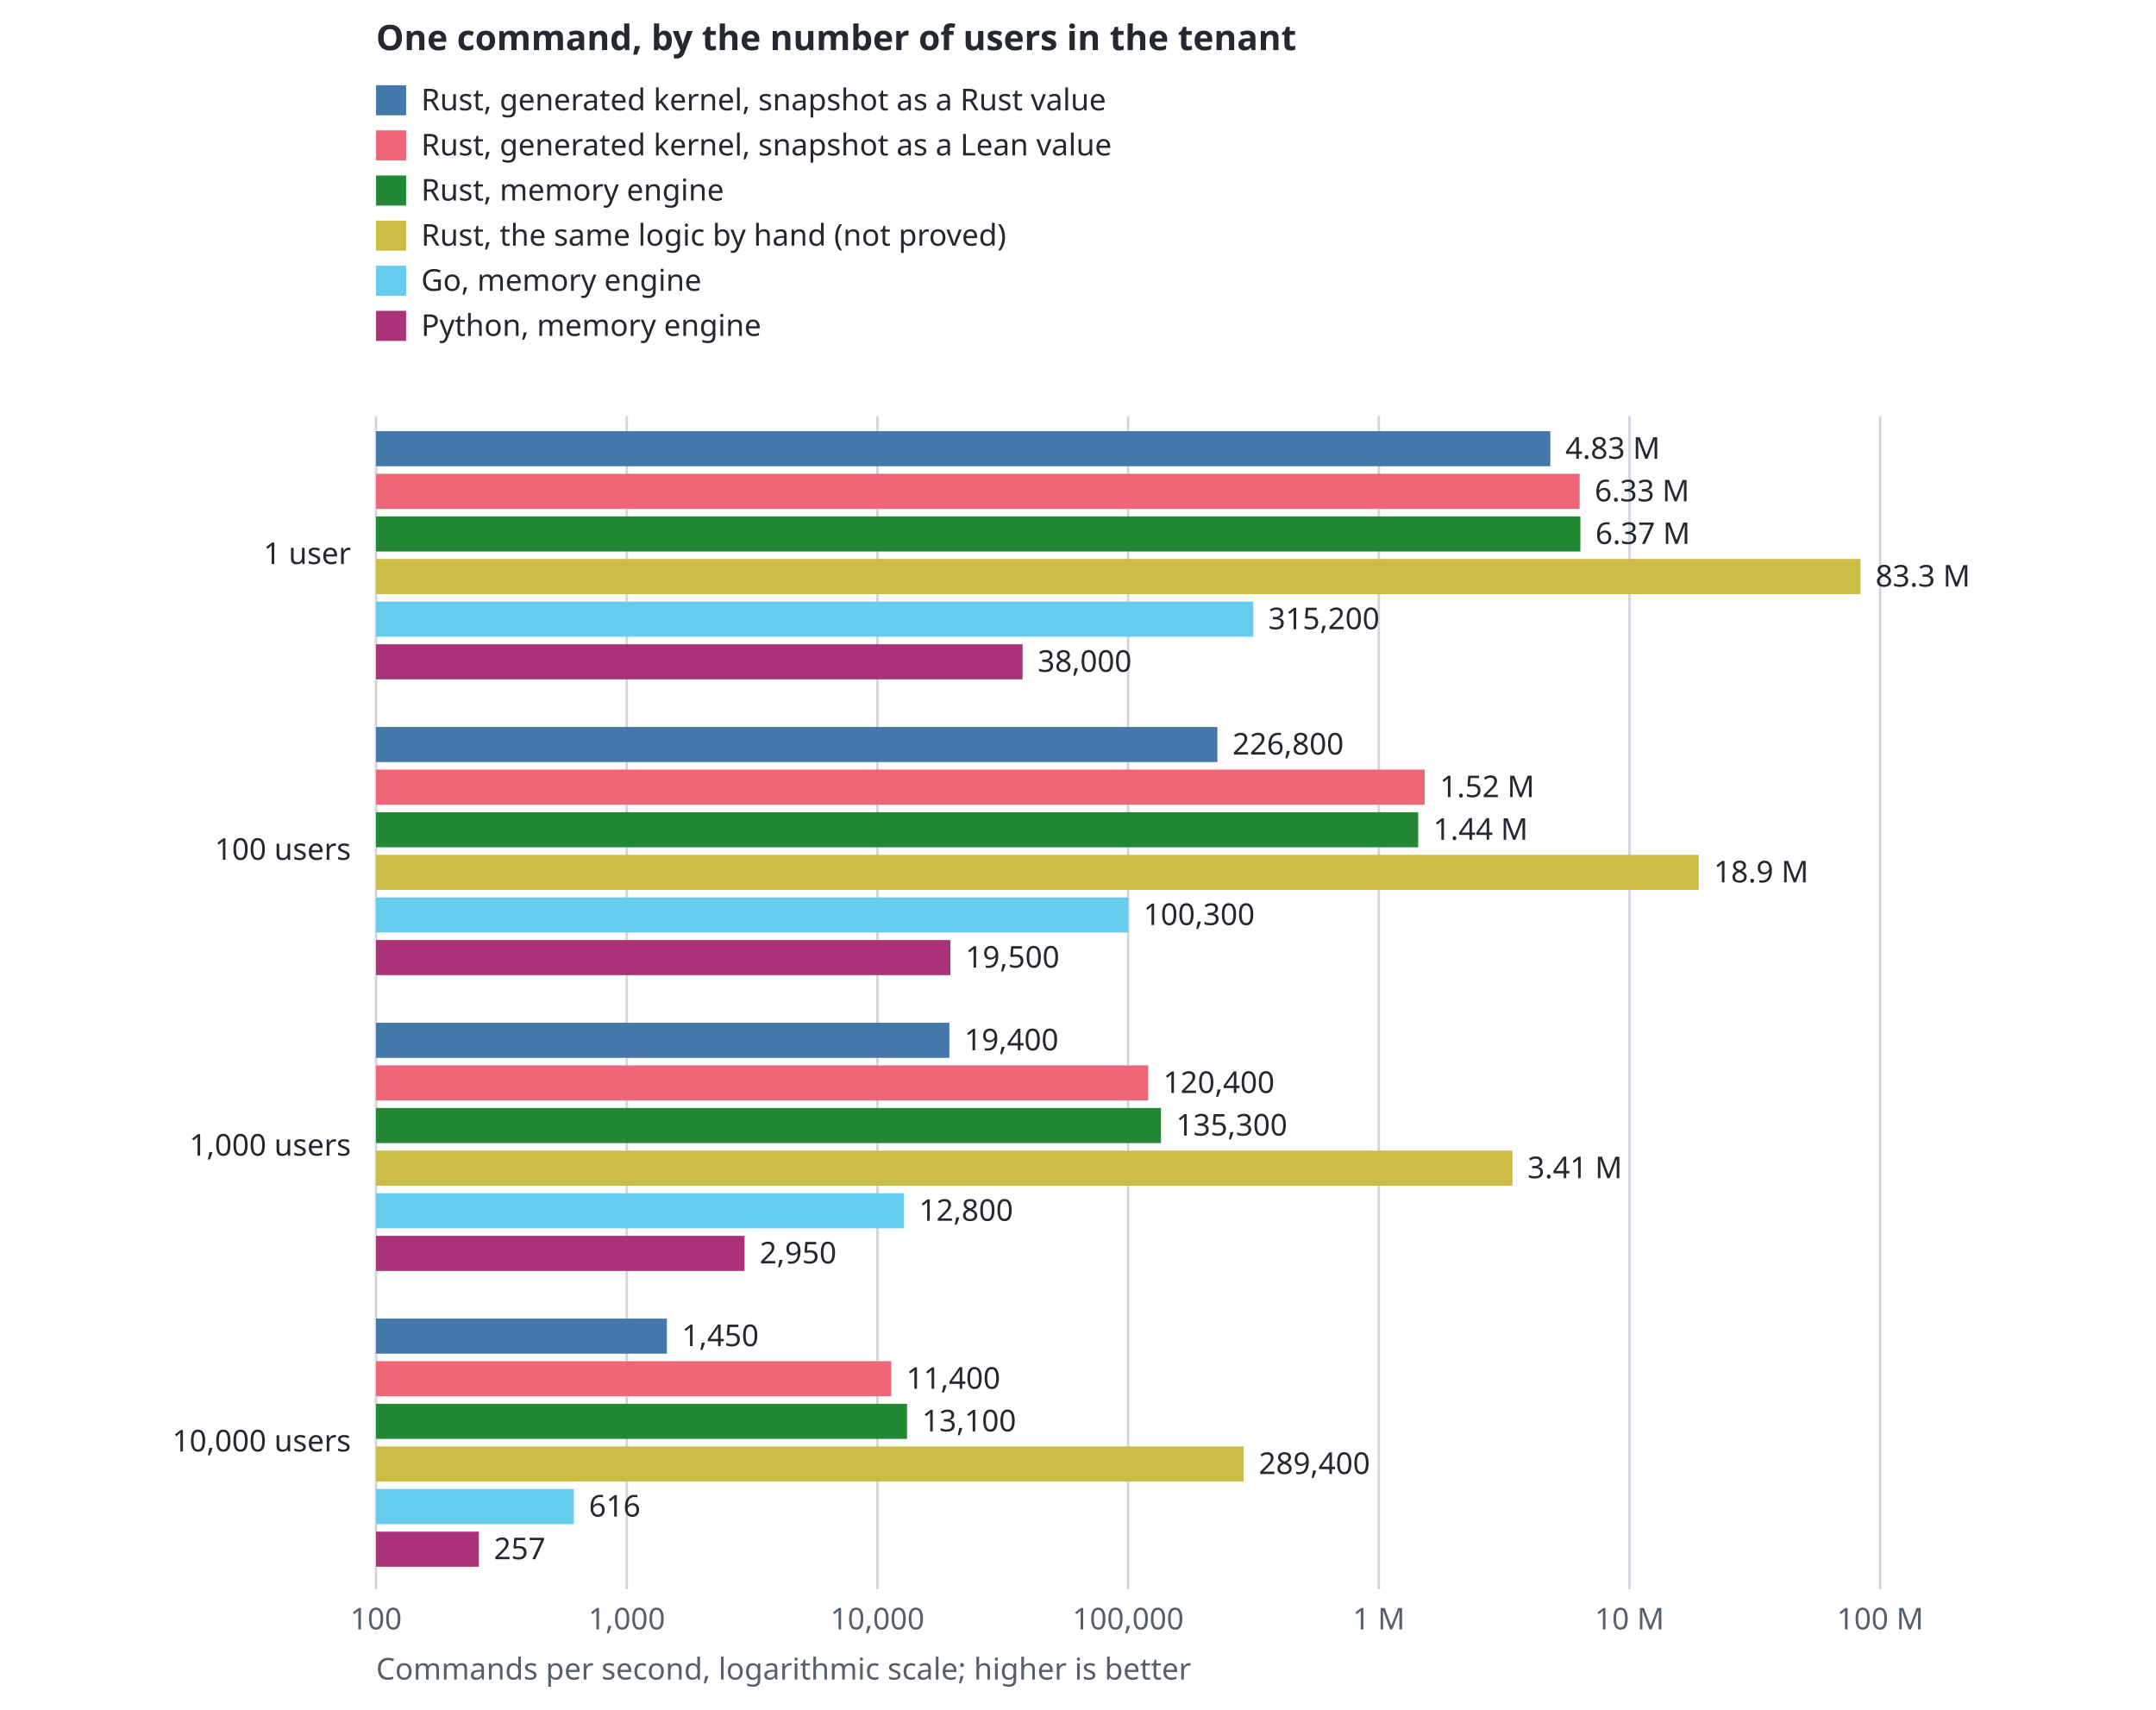
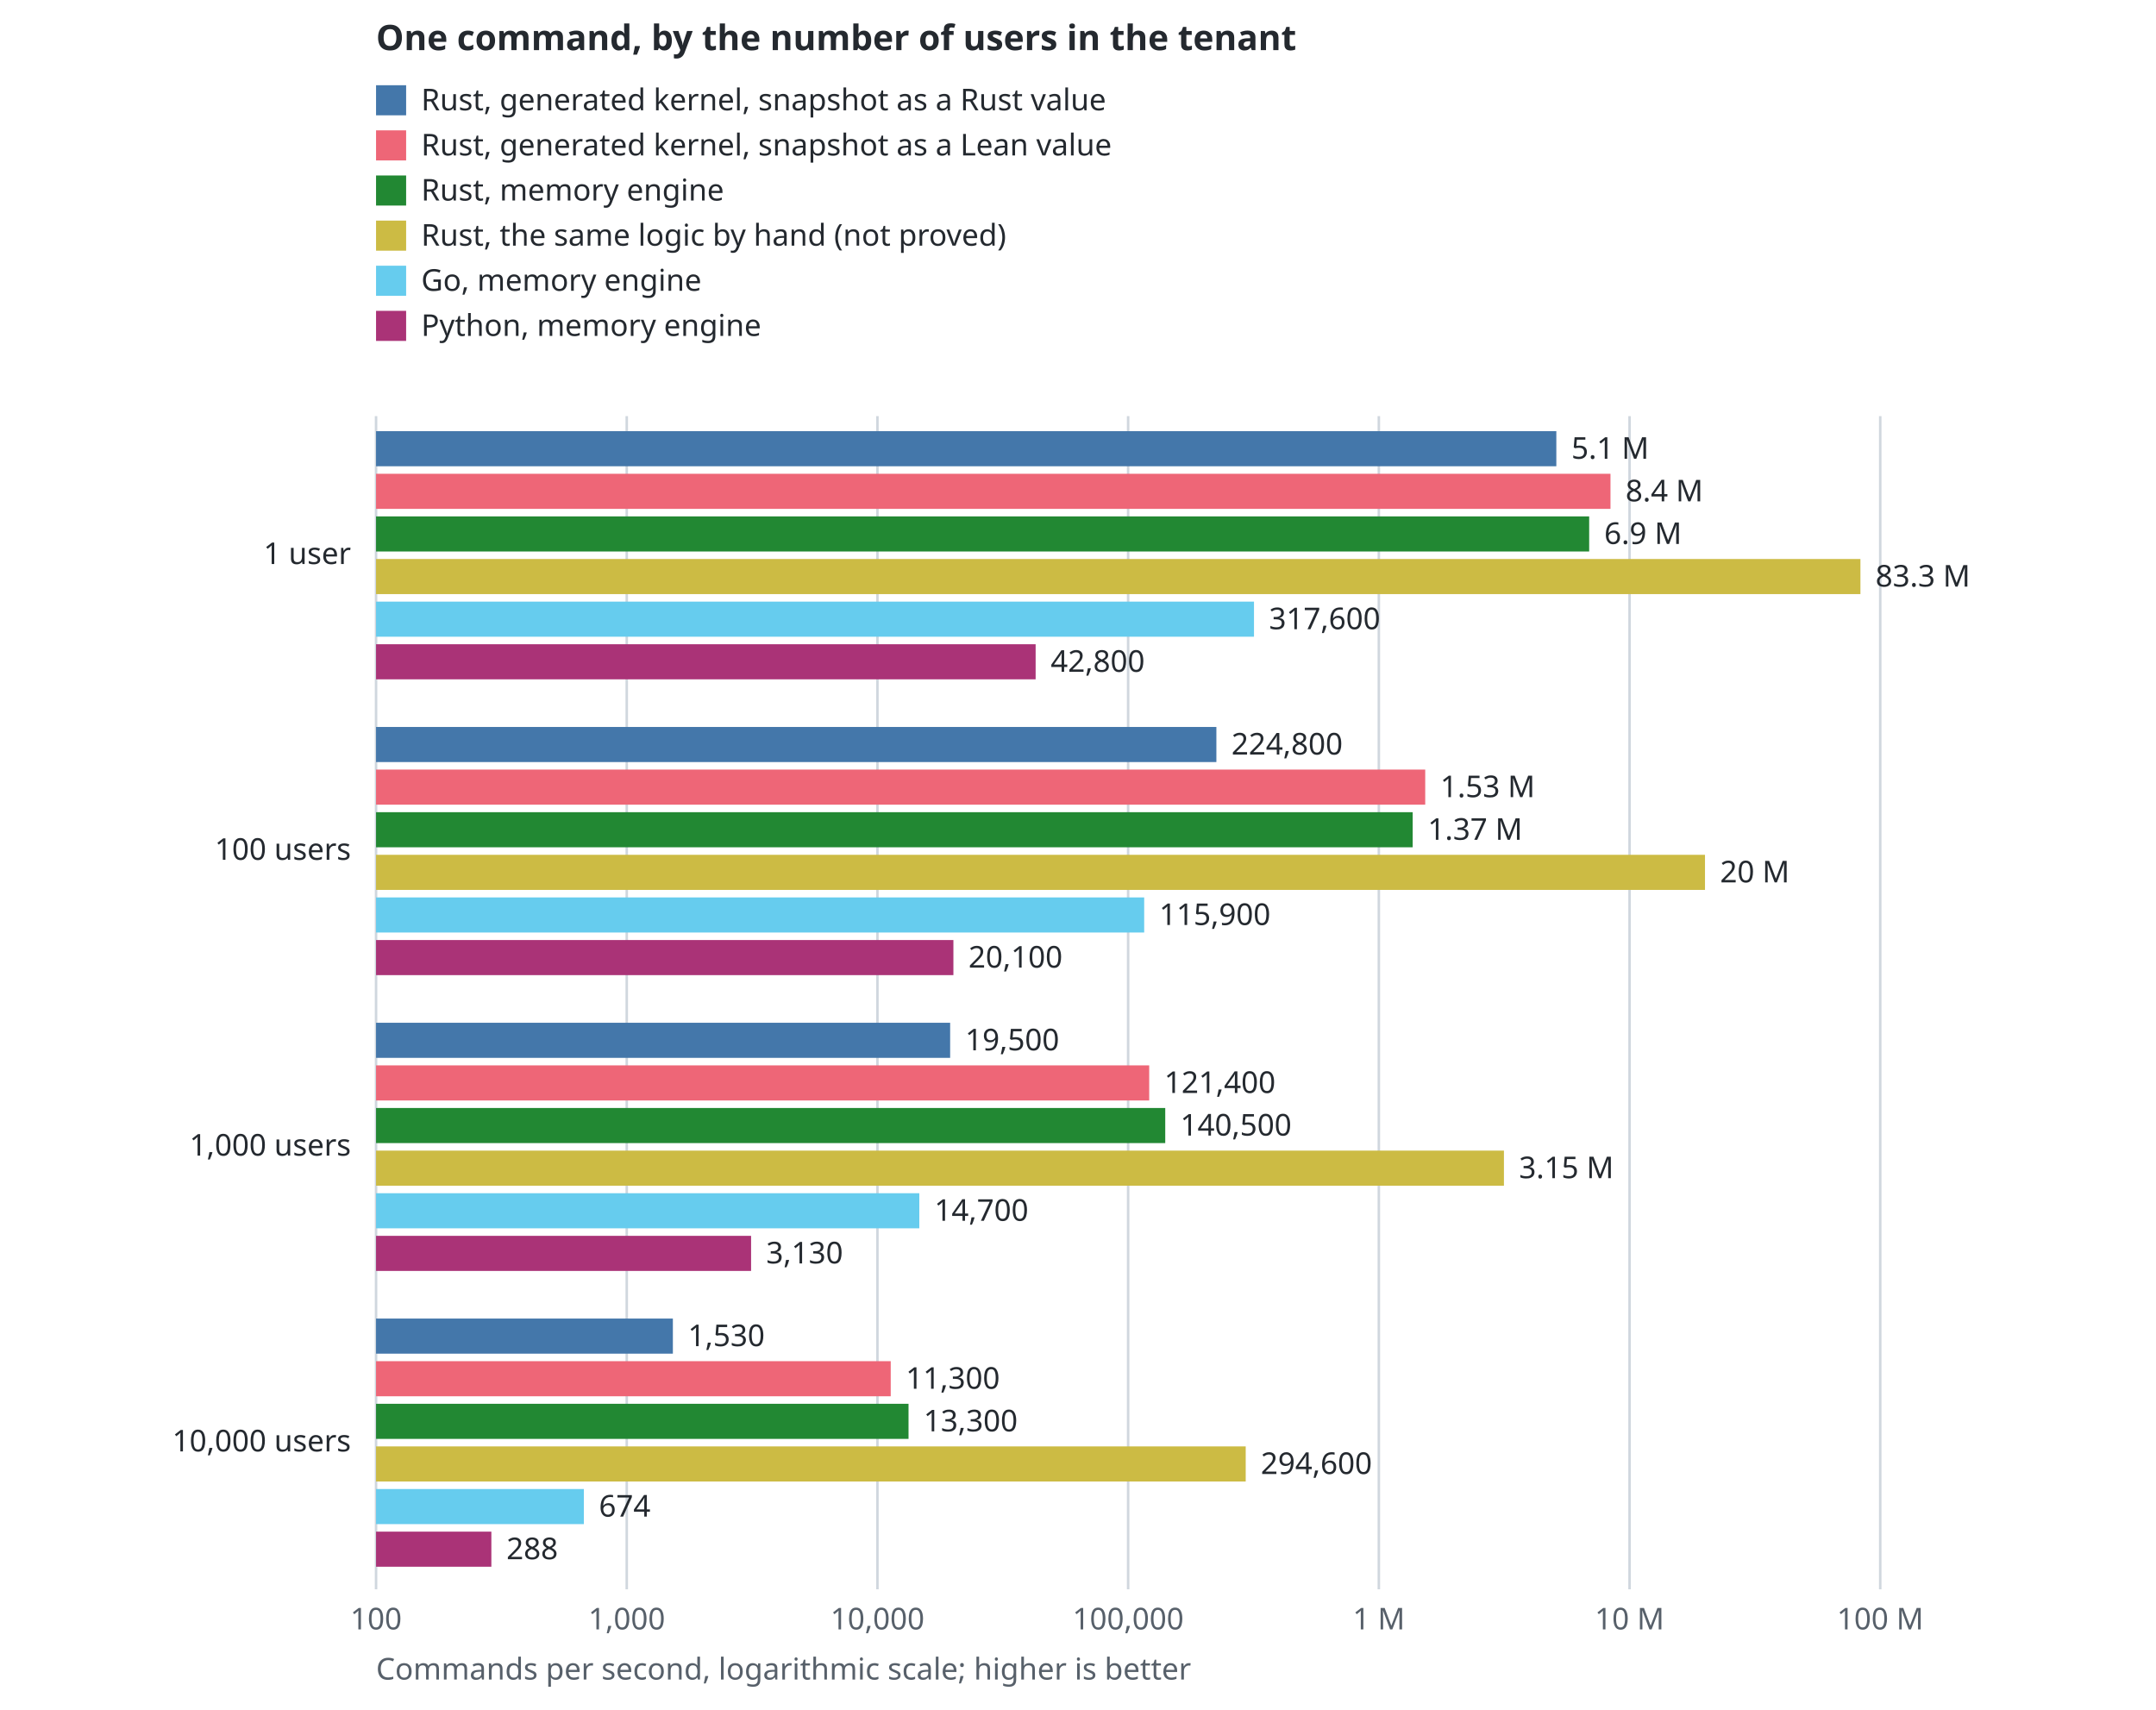
<svg xmlns="http://www.w3.org/2000/svg" viewBox="0 0 860 682" width="860" height="682" role="img">
  <style>text{font-family:system-ui,sans-serif;font-size:12px;fill:#24292f}.title{font-size:14px;font-weight:600}.grid{stroke:#d0d7de}.axis{fill:#57606a}@media(prefers-color-scheme:dark){text{fill:#e6edf3}.grid{stroke:#30363d}.axis{fill:#8b949e}}</style>
  <text class="title" x="150" y="20">One command, by the number of users in the tenant</text>
  <rect x="150" y="34" width="12" height="12" fill="#4477aa" />
  <text x="168" y="44">Rust, generated kernel, snapshot as a Rust value</text>
  <rect x="150" y="52" width="12" height="12" fill="#ee6677" />
  <text x="168" y="62">Rust, generated kernel, snapshot as a Lean value</text>
  <rect x="150" y="70" width="12" height="12" fill="#228833" />
  <text x="168" y="80">Rust, memory engine</text>
  <rect x="150" y="88" width="12" height="12" fill="#ccbb44" />
  <text x="168" y="98">Rust, the same logic by hand (not proved)</text>
  <rect x="150" y="106" width="12" height="12" fill="#66ccee" />
  <text x="168" y="116">Go, memory engine</text>
  <rect x="150" y="124" width="12" height="12" fill="#aa3377" />
  <text x="168" y="134">Python, memory engine</text>
  <line class="grid" x1="150.0" y1="166" x2="150.0" y2="634" />
  <text class="axis" x="150.0" y="650" text-anchor="middle">100</text>
  <line class="grid" x1="250.0" y1="166" x2="250.0" y2="634" />
  <text class="axis" x="250.0" y="650" text-anchor="middle">1,000</text>
  <line class="grid" x1="350.0" y1="166" x2="350.0" y2="634" />
  <text class="axis" x="350.0" y="650" text-anchor="middle">10,000</text>
  <line class="grid" x1="450.0" y1="166" x2="450.0" y2="634" />
  <text class="axis" x="450.0" y="650" text-anchor="middle">100,000</text>
  <line class="grid" x1="550.0" y1="166" x2="550.0" y2="634" />
  <text class="axis" x="550.0" y="650" text-anchor="middle">1 M</text>
  <line class="grid" x1="650.0" y1="166" x2="650.0" y2="634" />
  <text class="axis" x="650.0" y="650" text-anchor="middle">10 M</text>
  <line class="grid" x1="750.0" y1="166" x2="750.0" y2="634" />
  <text class="axis" x="750.0" y="650" text-anchor="middle">100 M</text>
  <text class="axis" x="150" y="670">Commands per second, logarithmic scale; higher is better</text>
-   <rect x="150" y="172" width="468.4" height="14" fill="#4477aa" />
-   <text x="624.4" y="183">4.83 M</text>
-   <rect x="150" y="189" width="480.1" height="14" fill="#ee6677" />
-   <text x="636.1" y="200">6.33 M</text>
-   <rect x="150" y="206" width="480.4" height="14" fill="#228833" />
-   <text x="636.4" y="217">6.37 M</text>
+   <rect x="150" y="172" width="470.8" height="14" fill="#4477aa" />
+   <text x="626.8" y="183">5.1 M</text>
+   <rect x="150" y="189" width="492.4" height="14" fill="#ee6677" />
+   <text x="648.4" y="200">8.4 M</text>
+   <rect x="150" y="206" width="483.9" height="14" fill="#228833" />
+   <text x="639.9" y="217">6.9 M</text>
  <rect x="150" y="223" width="592.1" height="14" fill="#ccbb44" />
  <text x="748.1" y="234">83.3 M</text>
-   <rect x="150" y="240" width="349.9" height="14" fill="#66ccee" />
-   <text x="505.9" y="251">315,200</text>
-   <rect x="150" y="257" width="257.9" height="14" fill="#aa3377" />
-   <text x="413.9" y="268">38,000</text>
+   <rect x="150" y="240" width="350.2" height="14" fill="#66ccee" />
+   <text x="506.2" y="251">317,600</text>
+   <rect x="150" y="257" width="263.1" height="14" fill="#aa3377" />
+   <text x="419.1" y="268">42,800</text>
  <text x="140" y="225" text-anchor="end">1 user</text>
-   <rect x="150" y="290" width="335.6" height="14" fill="#4477aa" />
-   <text x="491.6" y="301">226,800</text>
-   <rect x="150" y="307" width="418.3" height="14" fill="#ee6677" />
-   <text x="574.3" y="318">1.52 M</text>
-   <rect x="150" y="324" width="415.7" height="14" fill="#228833" />
-   <text x="571.7" y="335">1.44 M</text>
-   <rect x="150" y="341" width="527.6" height="14" fill="#ccbb44" />
-   <text x="683.6" y="352">18.9 M</text>
-   <rect x="150" y="358" width="300.1" height="14" fill="#66ccee" />
-   <text x="456.1" y="369">100,300</text>
-   <rect x="150" y="375" width="229.1" height="14" fill="#aa3377" />
-   <text x="385.1" y="386">19,500</text>
+   <rect x="150" y="290" width="335.2" height="14" fill="#4477aa" />
+   <text x="491.2" y="301">224,800</text>
+   <rect x="150" y="307" width="418.5" height="14" fill="#ee6677" />
+   <text x="574.5" y="318">1.53 M</text>
+   <rect x="150" y="324" width="413.5" height="14" fill="#228833" />
+   <text x="569.5" y="335">1.37 M</text>
+   <rect x="150" y="341" width="530.1" height="14" fill="#ccbb44" />
+   <text x="686.1" y="352">20 M</text>
+   <rect x="150" y="358" width="306.4" height="14" fill="#66ccee" />
+   <text x="462.4" y="369">115,900</text>
+   <rect x="150" y="375" width="230.3" height="14" fill="#aa3377" />
+   <text x="386.3" y="386">20,100</text>
  <text x="140" y="343" text-anchor="end">100 users</text>
-   <rect x="150" y="408" width="228.7" height="14" fill="#4477aa" />
-   <text x="384.7" y="419">19,400</text>
-   <rect x="150" y="425" width="308.0" height="14" fill="#ee6677" />
-   <text x="464.0" y="436">120,400</text>
-   <rect x="150" y="442" width="313.1" height="14" fill="#228833" />
-   <text x="469.1" y="453">135,300</text>
-   <rect x="150" y="459" width="453.3" height="14" fill="#ccbb44" />
-   <text x="609.3" y="470">3.41 M</text>
-   <rect x="150" y="476" width="210.6" height="14" fill="#66ccee" />
-   <text x="366.6" y="487">12,800</text>
-   <rect x="150" y="493" width="147.0" height="14" fill="#aa3377" />
-   <text x="303.0" y="504">2,950</text>
+   <rect x="150" y="408" width="229.0" height="14" fill="#4477aa" />
+   <text x="385.0" y="419">19,500</text>
+   <rect x="150" y="425" width="308.4" height="14" fill="#ee6677" />
+   <text x="464.4" y="436">121,400</text>
+   <rect x="150" y="442" width="314.8" height="14" fill="#228833" />
+   <text x="470.8" y="453">140,500</text>
+   <rect x="150" y="459" width="449.9" height="14" fill="#ccbb44" />
+   <text x="605.9" y="470">3.15 M</text>
+   <rect x="150" y="476" width="216.7" height="14" fill="#66ccee" />
+   <text x="372.7" y="487">14,700</text>
+   <rect x="150" y="493" width="149.6" height="14" fill="#aa3377" />
+   <text x="305.6" y="504">3,130</text>
  <text x="140" y="461" text-anchor="end">1,000 users</text>
-   <rect x="150" y="526" width="116.0" height="14" fill="#4477aa" />
-   <text x="272.0" y="537">1,450</text>
-   <rect x="150" y="543" width="205.5" height="14" fill="#ee6677" />
-   <text x="361.5" y="554">11,400</text>
-   <rect x="150" y="560" width="211.8" height="14" fill="#228833" />
-   <text x="367.8" y="571">13,100</text>
-   <rect x="150" y="577" width="346.1" height="14" fill="#ccbb44" />
-   <text x="502.1" y="588">289,400</text>
-   <rect x="150" y="594" width="78.9" height="14" fill="#66ccee" />
-   <text x="234.9" y="605">616</text>
-   <rect x="150" y="611" width="41.0" height="14" fill="#aa3377" />
-   <text x="197.0" y="622">257</text>
+   <rect x="150" y="526" width="118.4" height="14" fill="#4477aa" />
+   <text x="274.4" y="537">1,530</text>
+   <rect x="150" y="543" width="205.3" height="14" fill="#ee6677" />
+   <text x="361.3" y="554">11,300</text>
+   <rect x="150" y="560" width="212.4" height="14" fill="#228833" />
+   <text x="368.4" y="571">13,300</text>
+   <rect x="150" y="577" width="346.9" height="14" fill="#ccbb44" />
+   <text x="502.9" y="588">294,600</text>
+   <rect x="150" y="594" width="82.9" height="14" fill="#66ccee" />
+   <text x="238.9" y="605">674</text>
+   <rect x="150" y="611" width="46.0" height="14" fill="#aa3377" />
+   <text x="202.0" y="622">288</text>
  <text x="140" y="579" text-anchor="end">10,000 users</text>
</svg>
